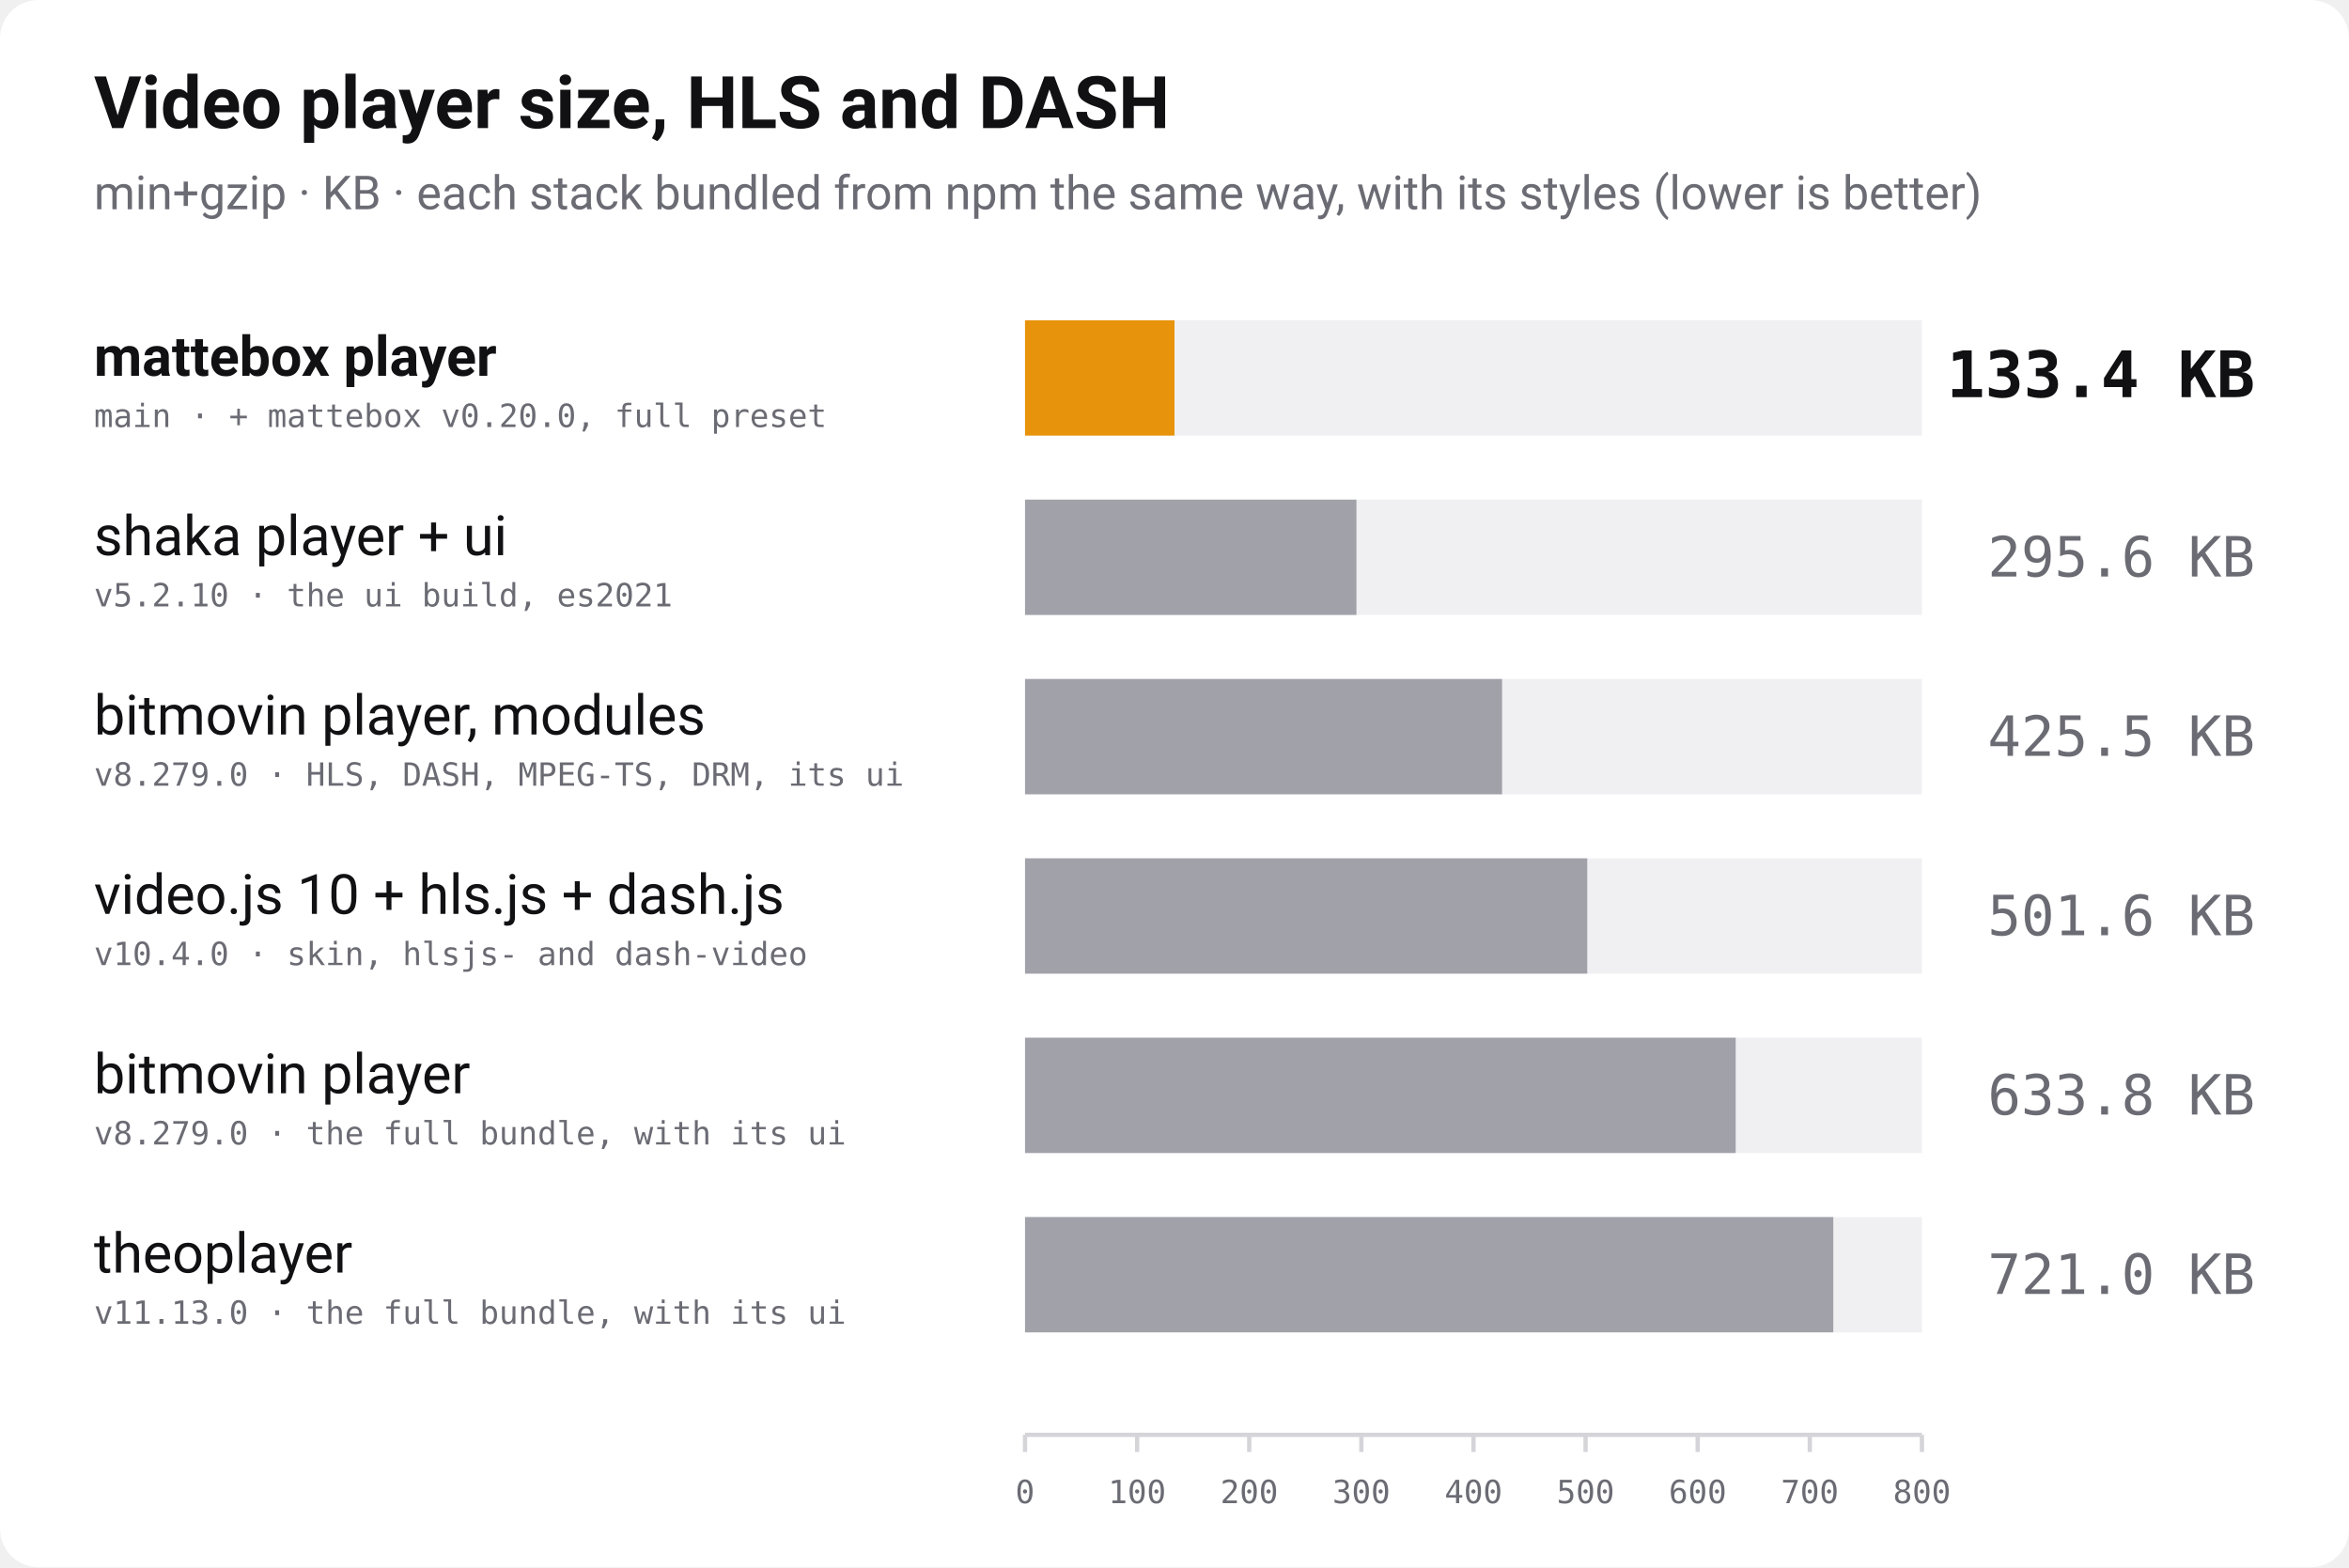
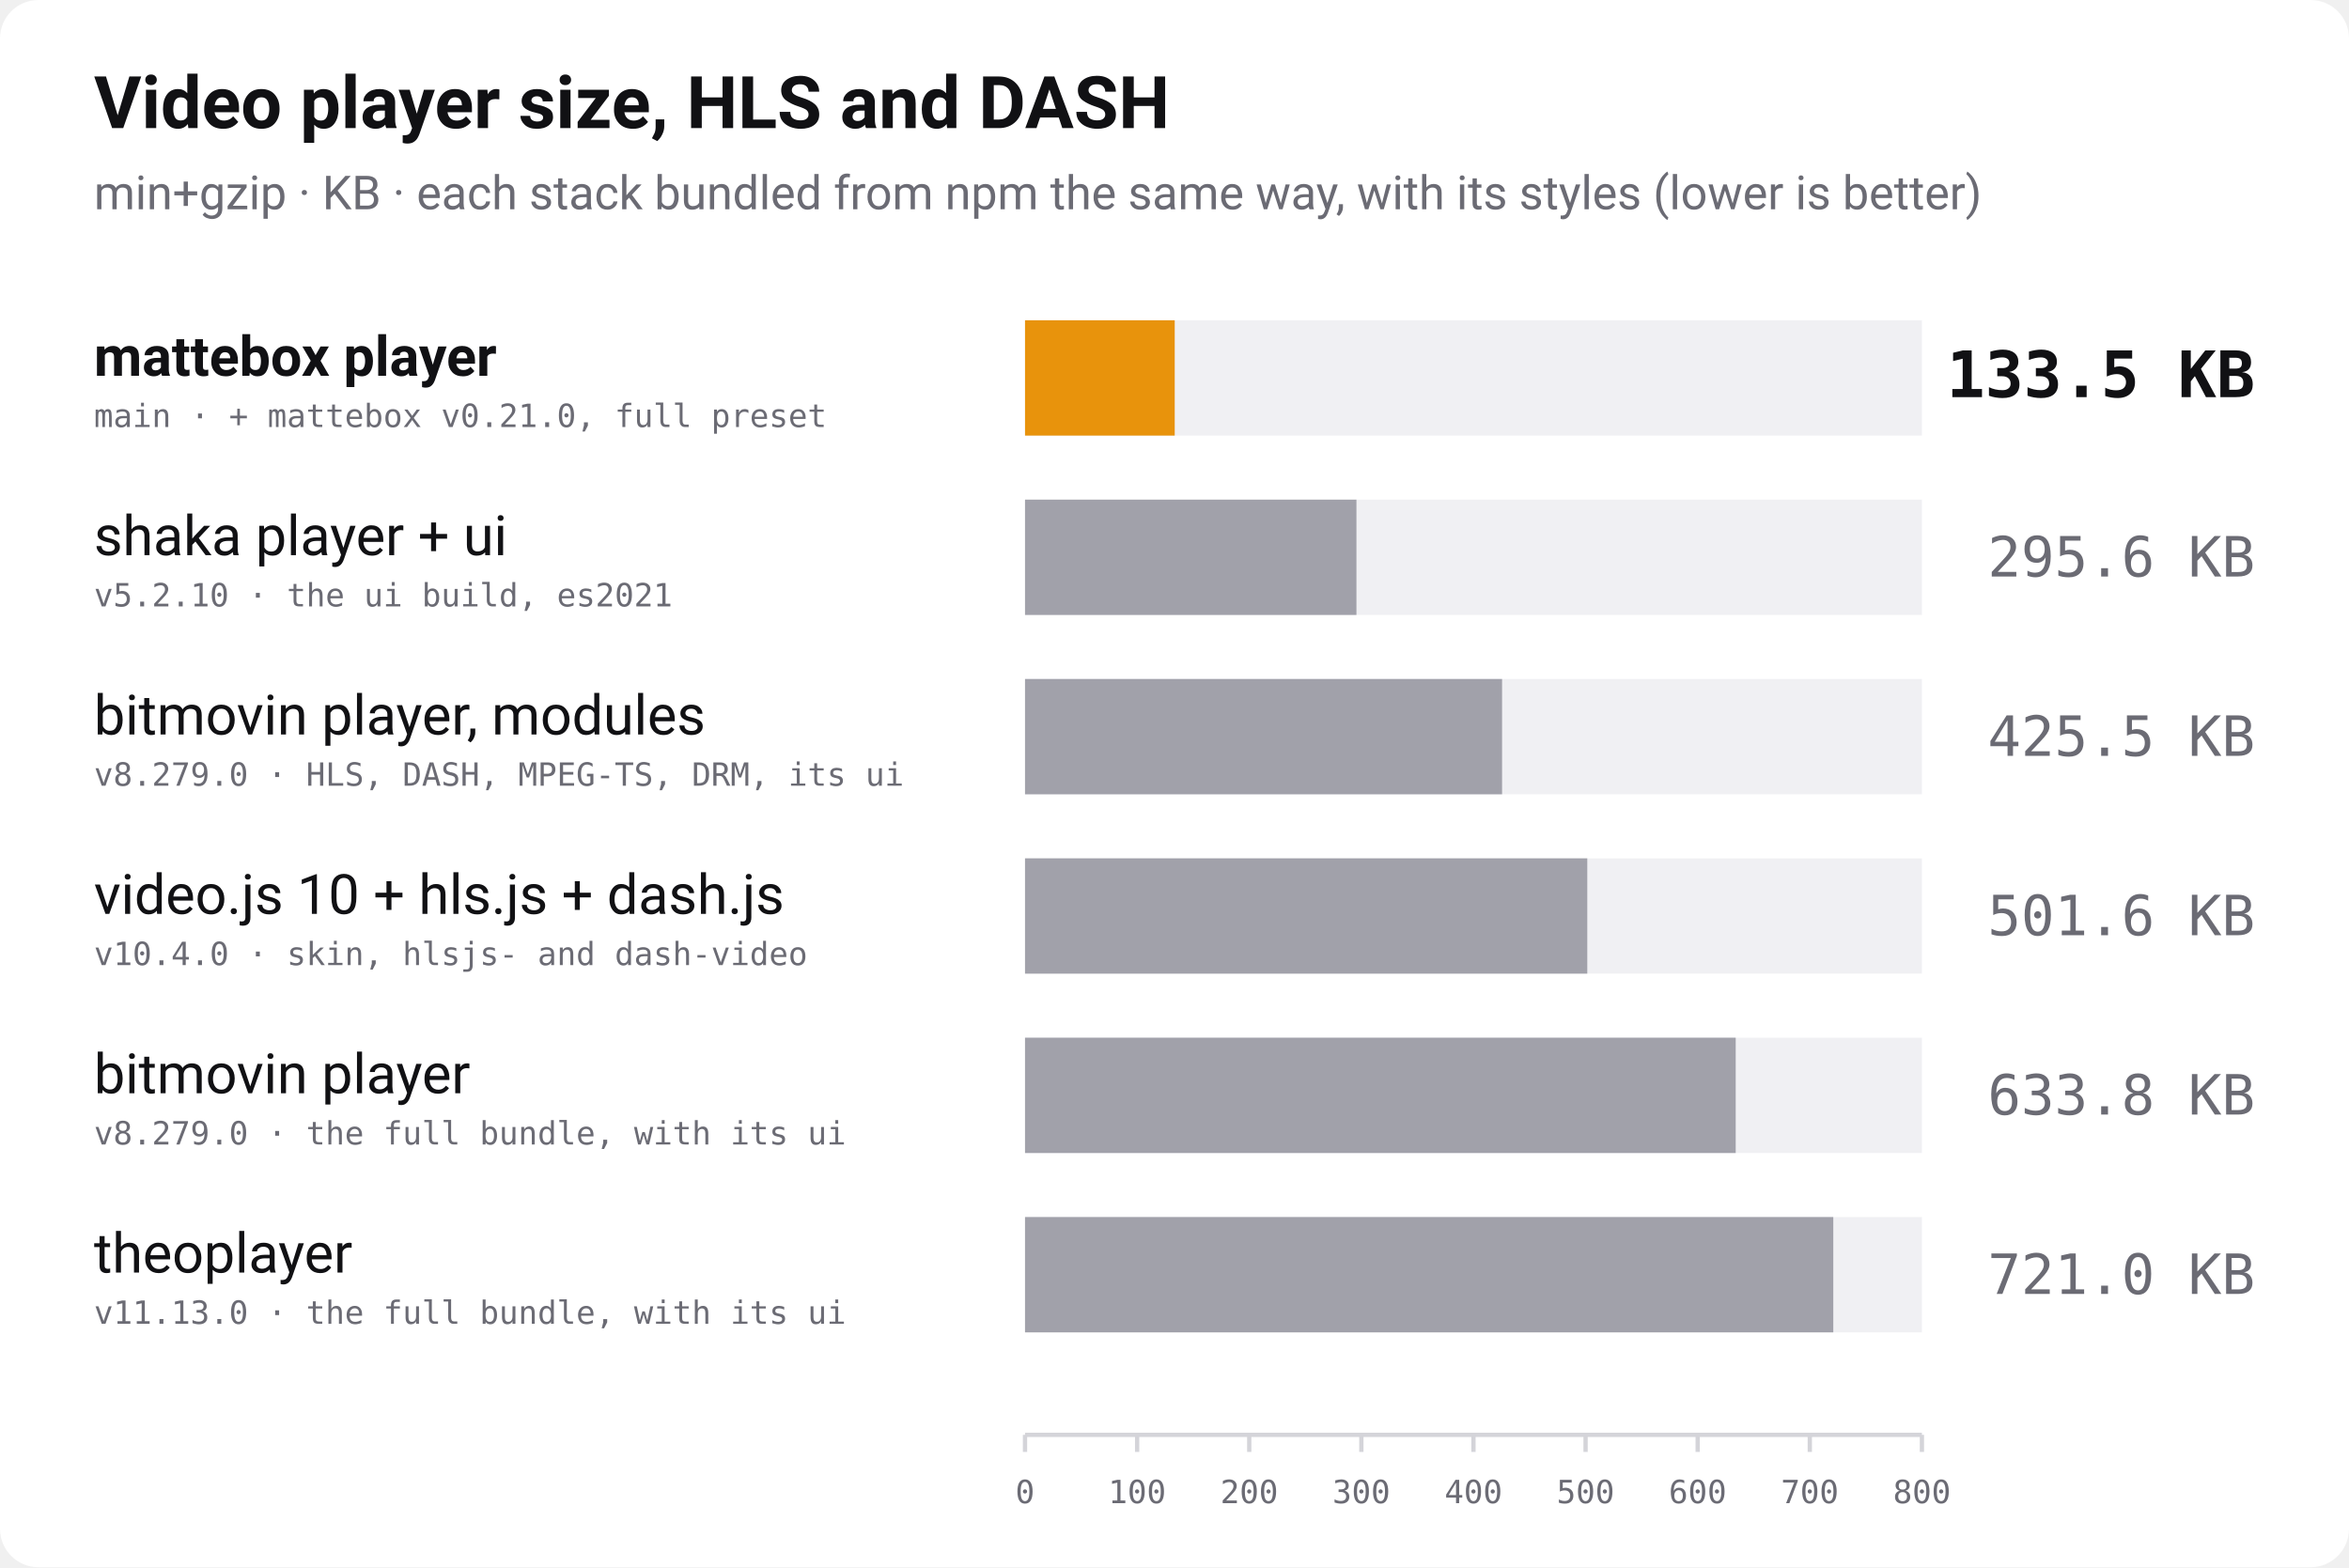
<svg xmlns="http://www.w3.org/2000/svg" width="1100" height="734" viewBox="0 0 1100 734" role="img" aria-label="Bundle size of video players with HLS and DASH playback, min+gzip, lower is better">
  <rect width="1100" height="734" rx="18" fill="#ffffff" />
  <text x="44" y="60" font-family="-apple-system, 'Segoe UI', Roboto, Helvetica, Arial, sans-serif" font-size="34" font-weight="700" fill="#111114">Video player size, HLS and DASH</text>
  <text x="44" y="98" font-family="-apple-system, 'Segoe UI', Roboto, Helvetica, Arial, sans-serif" font-size="22" fill="#6b6b74">min+gzip · KB · each stack bundled from npm the same way, with its styles (lower is better)</text>
  <text x="44" y="176" font-family="-apple-system, 'Segoe UI', Roboto, Helvetica, Arial, sans-serif" font-size="26" font-weight="700" fill="#111114">mattebox player</text>
-   <text x="44" y="200" font-family="ui-monospace, 'SF Mono', Menlo, Consolas, monospace" font-size="15" fill="#6b6b74">main · + mattebox v0.20.0, full preset</text>
+   <text x="44" y="200" font-family="ui-monospace, 'SF Mono', Menlo, Consolas, monospace" font-size="15" fill="#6b6b74">main · + mattebox v0.21.0, full preset</text>
  <rect x="480" y="150" width="420" height="54" fill="#f0f0f3" />
-   <rect x="480" y="150" width="70.0" height="54" fill="#e8930c" />
-   <text x="1056" y="186" text-anchor="end" font-family="ui-monospace, 'SF Mono', Menlo, Consolas, monospace" font-size="30" font-weight="700" fill="#111114">133.4 KB</text>
+   <rect x="480" y="150" width="70.1" height="54" fill="#e8930c" />
+   <text x="1056" y="186" text-anchor="end" font-family="ui-monospace, 'SF Mono', Menlo, Consolas, monospace" font-size="30" font-weight="700" fill="#111114">133.5 KB</text>
  <text x="44" y="260" font-family="-apple-system, 'Segoe UI', Roboto, Helvetica, Arial, sans-serif" font-size="26" font-weight="400" fill="#111114">shaka player + ui</text>
  <text x="44" y="284" font-family="ui-monospace, 'SF Mono', Menlo, Consolas, monospace" font-size="15" fill="#6b6b74">v5.2.10 · the ui build, es2021</text>
  <rect x="480" y="234" width="420" height="54" fill="#f0f0f3" />
  <rect x="480" y="234" width="155.2" height="54" fill="#a1a1aa" />
  <text x="1056" y="270" text-anchor="end" font-family="ui-monospace, 'SF Mono', Menlo, Consolas, monospace" font-size="26" font-weight="400" fill="#6b6b74">295.6 KB</text>
  <text x="44" y="344" font-family="-apple-system, 'Segoe UI', Roboto, Helvetica, Arial, sans-serif" font-size="26" font-weight="400" fill="#111114">bitmovin player, modules</text>
  <text x="44" y="368" font-family="ui-monospace, 'SF Mono', Menlo, Consolas, monospace" font-size="15" fill="#6b6b74">v8.279.0 · HLS, DASH, MPEG-TS, DRM, its ui</text>
  <rect x="480" y="318" width="420" height="54" fill="#f0f0f3" />
  <rect x="480" y="318" width="223.4" height="54" fill="#a1a1aa" />
  <text x="1056" y="354" text-anchor="end" font-family="ui-monospace, 'SF Mono', Menlo, Consolas, monospace" font-size="26" font-weight="400" fill="#6b6b74">425.5 KB</text>
  <text x="44" y="428" font-family="-apple-system, 'Segoe UI', Roboto, Helvetica, Arial, sans-serif" font-size="26" font-weight="400" fill="#111114">video.js 10 + hls.js + dash.js</text>
  <text x="44" y="452" font-family="ui-monospace, 'SF Mono', Menlo, Consolas, monospace" font-size="15" fill="#6b6b74">v10.4.0 · skin, hlsjs- and dash-video</text>
  <rect x="480" y="402" width="420" height="54" fill="#f0f0f3" />
  <rect x="480" y="402" width="263.3" height="54" fill="#a1a1aa" />
  <text x="1056" y="438" text-anchor="end" font-family="ui-monospace, 'SF Mono', Menlo, Consolas, monospace" font-size="26" font-weight="400" fill="#6b6b74">501.6 KB</text>
  <text x="44" y="512" font-family="-apple-system, 'Segoe UI', Roboto, Helvetica, Arial, sans-serif" font-size="26" font-weight="400" fill="#111114">bitmovin player</text>
  <text x="44" y="536" font-family="ui-monospace, 'SF Mono', Menlo, Consolas, monospace" font-size="15" fill="#6b6b74">v8.279.0 · the full bundle, with its ui</text>
  <rect x="480" y="486" width="420" height="54" fill="#f0f0f3" />
  <rect x="480" y="486" width="332.8" height="54" fill="#a1a1aa" />
  <text x="1056" y="522" text-anchor="end" font-family="ui-monospace, 'SF Mono', Menlo, Consolas, monospace" font-size="26" font-weight="400" fill="#6b6b74">633.8 KB</text>
  <text x="44" y="596" font-family="-apple-system, 'Segoe UI', Roboto, Helvetica, Arial, sans-serif" font-size="26" font-weight="400" fill="#111114">theoplayer</text>
  <text x="44" y="620" font-family="ui-monospace, 'SF Mono', Menlo, Consolas, monospace" font-size="15" fill="#6b6b74">v11.13.0 · the full bundle, with its ui</text>
  <rect x="480" y="570" width="420" height="54" fill="#f0f0f3" />
  <rect x="480" y="570" width="378.5" height="54" fill="#a1a1aa" />
  <text x="1056" y="606" text-anchor="end" font-family="ui-monospace, 'SF Mono', Menlo, Consolas, monospace" font-size="26" font-weight="400" fill="#6b6b74">721.0 KB</text>
  <line x1="480" y1="672" x2="900" y2="672" stroke="#d4d4d9" stroke-width="2" />
  <line x1="480.0" y1="672" x2="480.0" y2="680" stroke="#d4d4d9" stroke-width="2" />
  <text x="480.0" y="704" text-anchor="middle" font-family="ui-monospace, 'SF Mono', Menlo, Consolas, monospace" font-size="15" fill="#6b6b74">0</text>
  <line x1="532.5" y1="672" x2="532.5" y2="680" stroke="#d4d4d9" stroke-width="2" />
  <text x="532.5" y="704" text-anchor="middle" font-family="ui-monospace, 'SF Mono', Menlo, Consolas, monospace" font-size="15" fill="#6b6b74">100</text>
  <line x1="585.0" y1="672" x2="585.0" y2="680" stroke="#d4d4d9" stroke-width="2" />
  <text x="585.0" y="704" text-anchor="middle" font-family="ui-monospace, 'SF Mono', Menlo, Consolas, monospace" font-size="15" fill="#6b6b74">200</text>
  <line x1="637.5" y1="672" x2="637.5" y2="680" stroke="#d4d4d9" stroke-width="2" />
  <text x="637.5" y="704" text-anchor="middle" font-family="ui-monospace, 'SF Mono', Menlo, Consolas, monospace" font-size="15" fill="#6b6b74">300</text>
  <line x1="690.0" y1="672" x2="690.0" y2="680" stroke="#d4d4d9" stroke-width="2" />
  <text x="690.0" y="704" text-anchor="middle" font-family="ui-monospace, 'SF Mono', Menlo, Consolas, monospace" font-size="15" fill="#6b6b74">400</text>
  <line x1="742.5" y1="672" x2="742.5" y2="680" stroke="#d4d4d9" stroke-width="2" />
  <text x="742.5" y="704" text-anchor="middle" font-family="ui-monospace, 'SF Mono', Menlo, Consolas, monospace" font-size="15" fill="#6b6b74">500</text>
  <line x1="795.0" y1="672" x2="795.0" y2="680" stroke="#d4d4d9" stroke-width="2" />
  <text x="795.0" y="704" text-anchor="middle" font-family="ui-monospace, 'SF Mono', Menlo, Consolas, monospace" font-size="15" fill="#6b6b74">600</text>
  <line x1="847.5" y1="672" x2="847.5" y2="680" stroke="#d4d4d9" stroke-width="2" />
  <text x="847.5" y="704" text-anchor="middle" font-family="ui-monospace, 'SF Mono', Menlo, Consolas, monospace" font-size="15" fill="#6b6b74">700</text>
  <line x1="900.0" y1="672" x2="900.0" y2="680" stroke="#d4d4d9" stroke-width="2" />
  <text x="900.0" y="704" text-anchor="middle" font-family="ui-monospace, 'SF Mono', Menlo, Consolas, monospace" font-size="15" fill="#6b6b74">800</text>
</svg>
